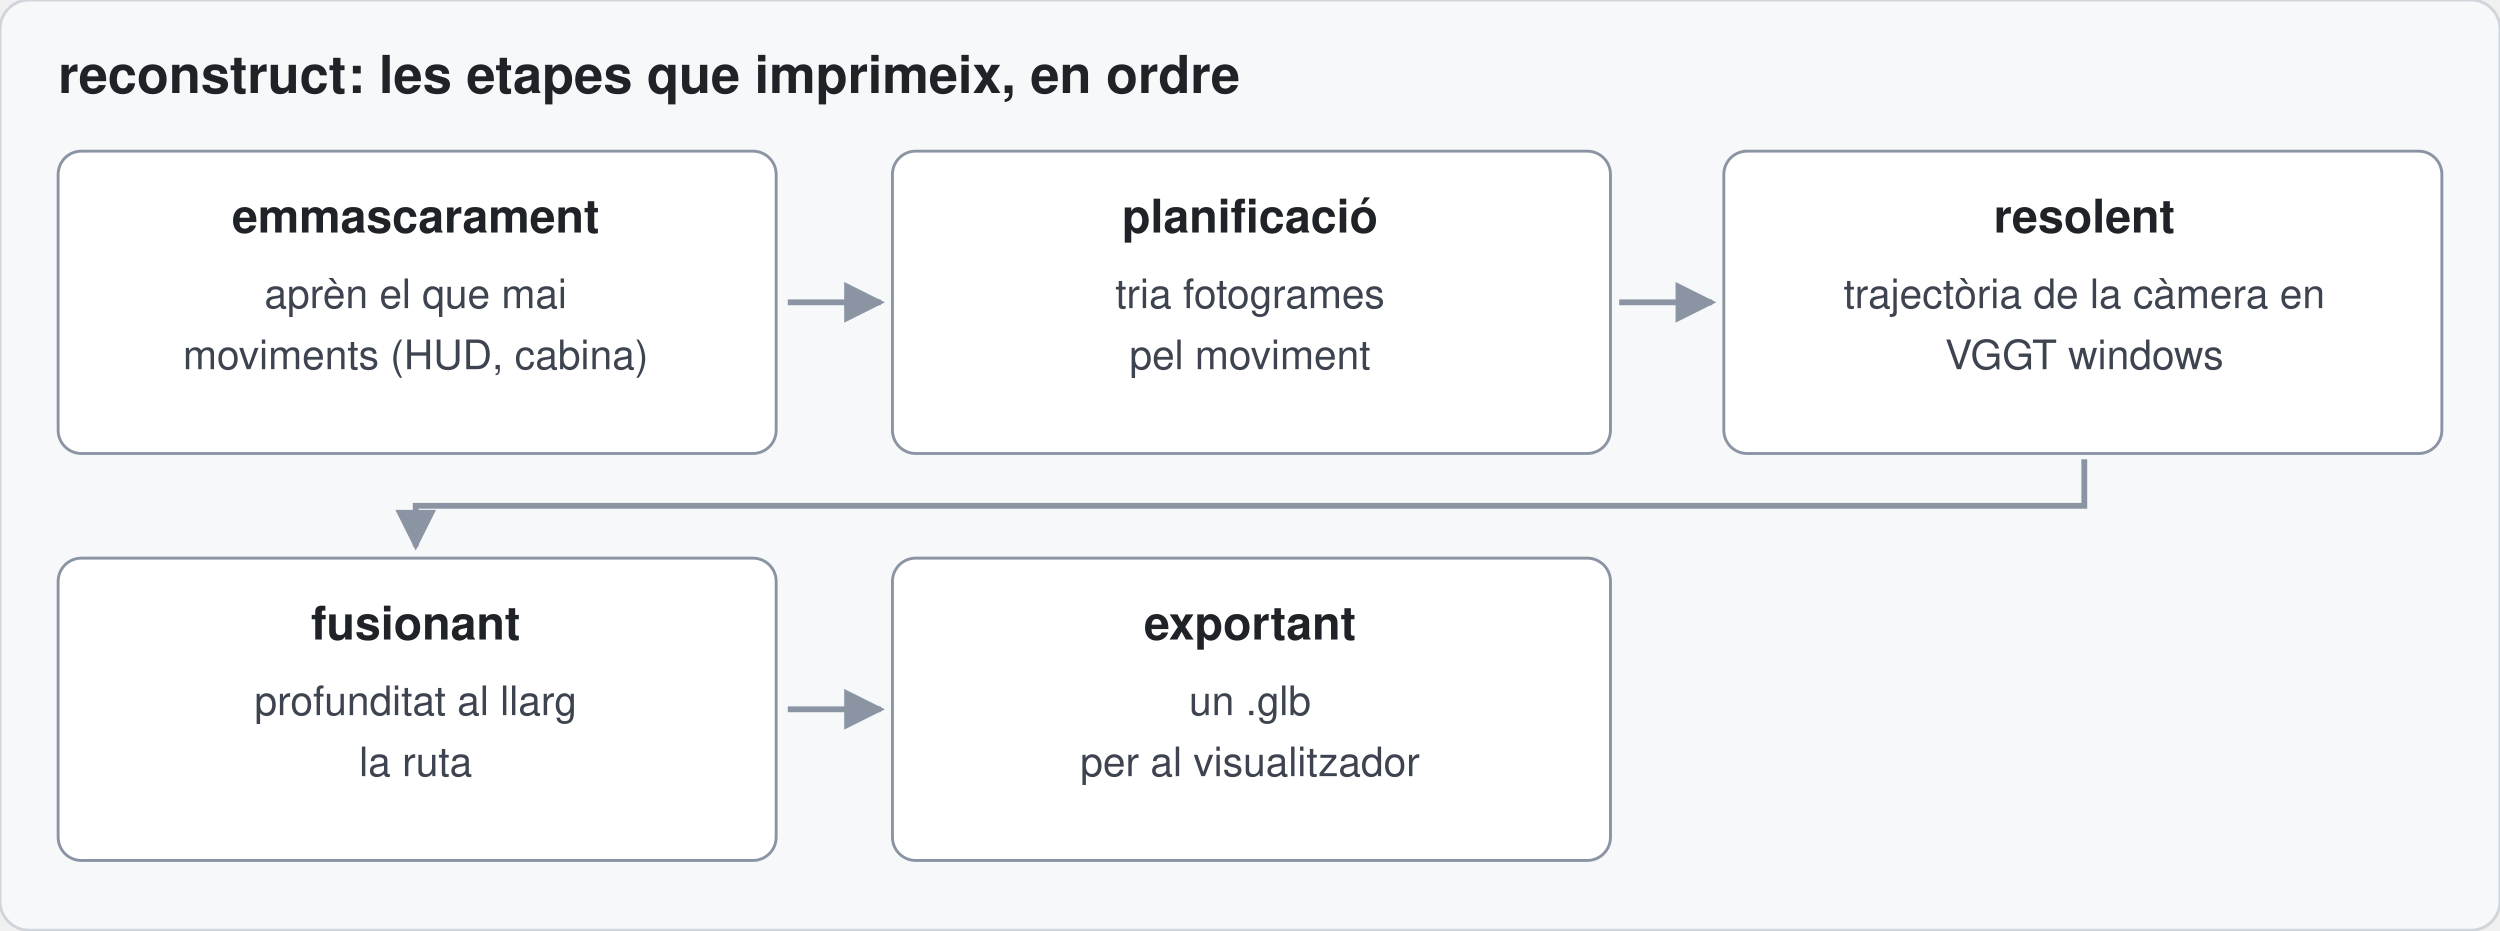
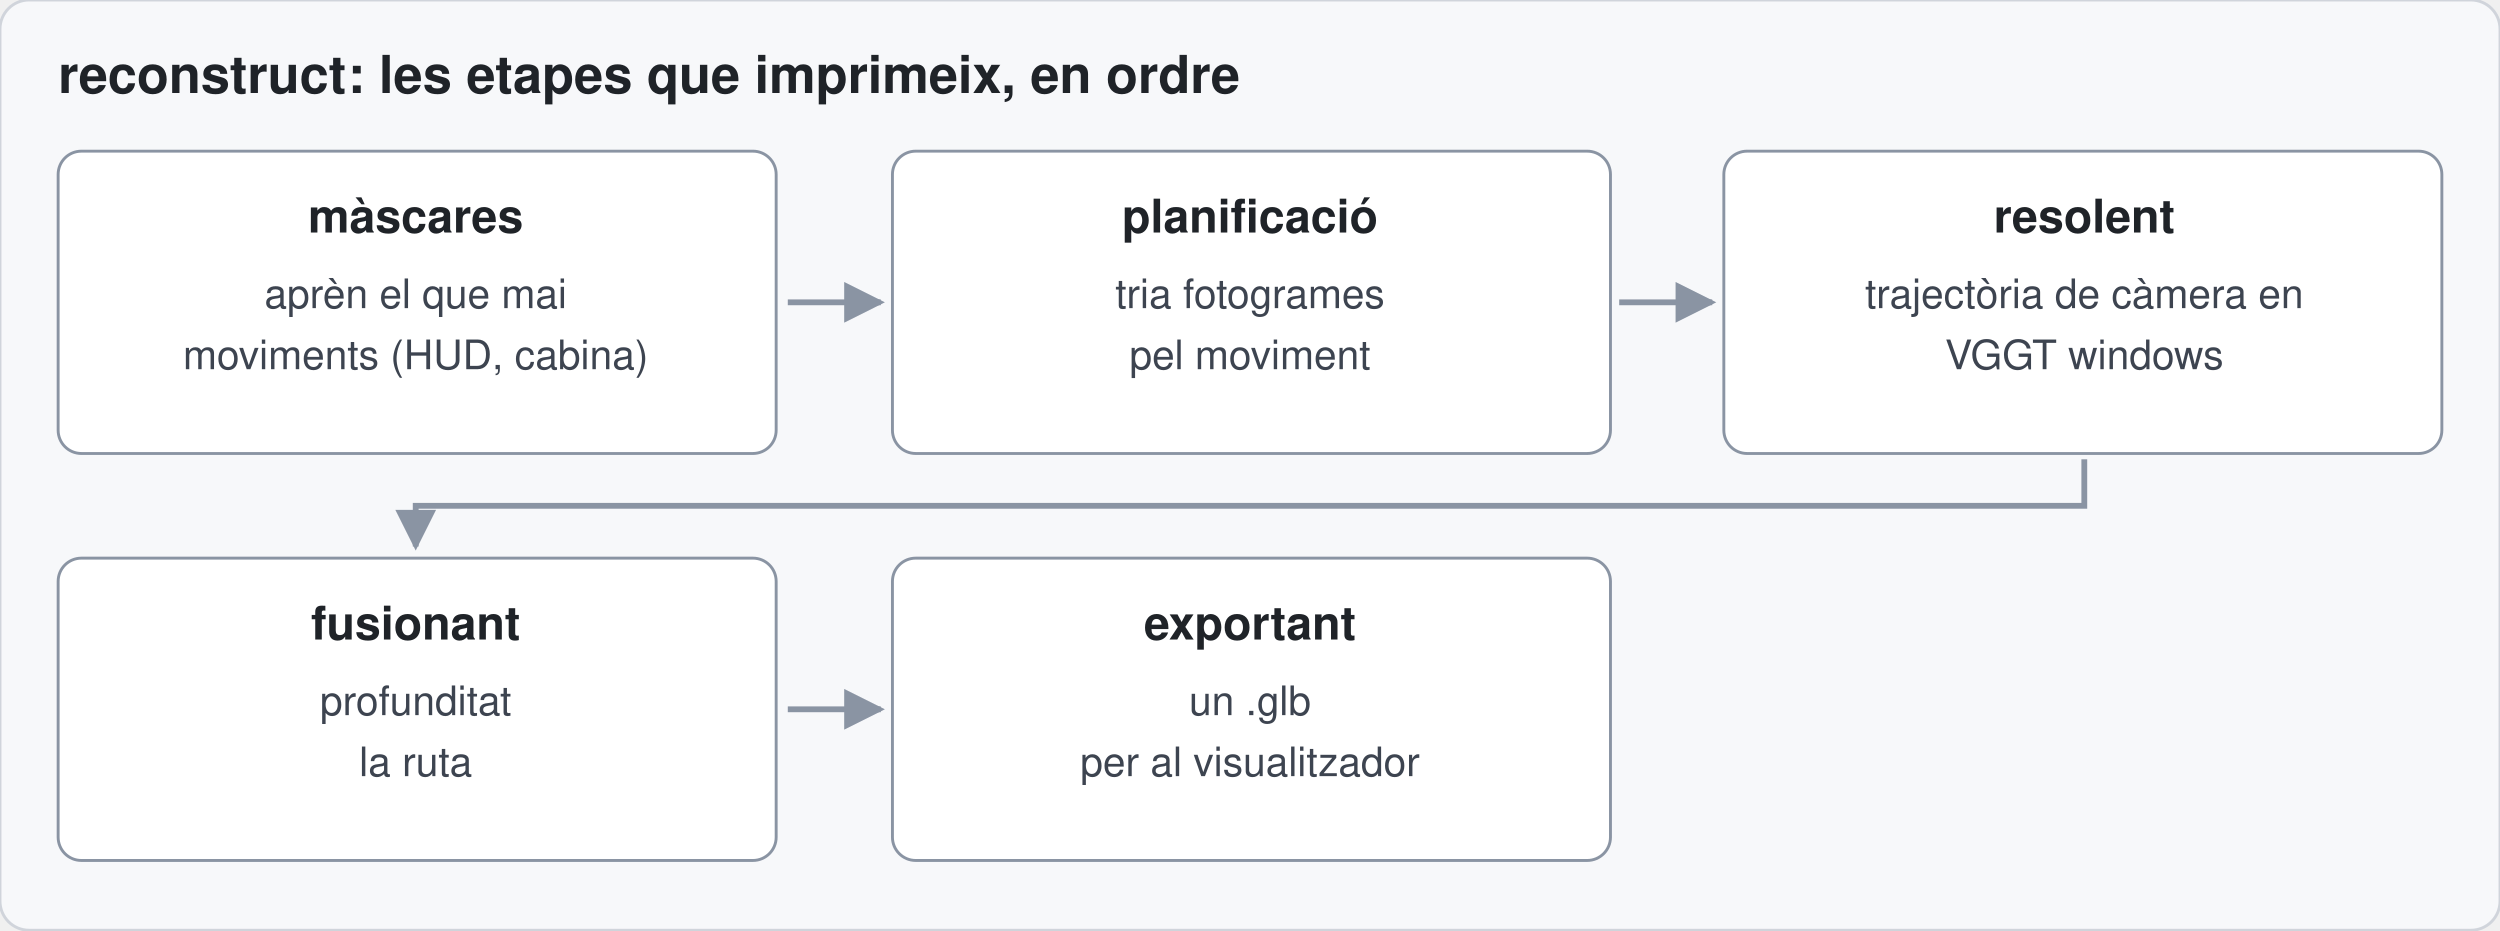
<svg xmlns="http://www.w3.org/2000/svg" width="860" height="320" viewBox="0 0 860 320" role="img" aria-label="reconstruct: the stages it prints, in order">
  <rect width="860" height="320" rx="10" fill="#f7f8fa" stroke="#d0d4db" />
  <defs>
    <marker id="a" viewBox="0 0 10 10" refX="9" refY="5" markerWidth="7" markerHeight="7" orient="auto-start-reverse">
      <path d="M0,0 L10,5 L0,10 z" fill="#8a94a3" />
    </marker>
  </defs>
  <text x="20" y="32" font-family="Segoe UI,Helvetica,Arial,sans-serif" font-size="18" font-weight="600" fill="#1f2328" text-anchor="start">reconstruct: les etapes que imprimeix, en ordre</text>
  <rect x="20" y="52" width="247" height="104" rx="8" fill="#ffffff" stroke="#8a94a3" />
-   <text x="143" y="80" font-family="Segoe UI,Helvetica,Arial,sans-serif" font-size="16" font-weight="600" fill="#1f2328" text-anchor="middle">emmascarament</text>
+   <text x="143" y="80" font-family="Segoe UI,Helvetica,Arial,sans-serif" font-size="16" font-weight="600" fill="#1f2328" text-anchor="middle">màscares</text>
  <text x="143" y="106" font-family="Segoe UI,Helvetica,Arial,sans-serif" font-size="14" font-weight="400" fill="#3d4450" text-anchor="middle">aprèn el que mai</text>
  <text x="143" y="127" font-family="Segoe UI,Helvetica,Arial,sans-serif" font-size="14" font-weight="400" fill="#3d4450" text-anchor="middle">moviments (HUD, cabina)</text>
  <rect x="307" y="52" width="247" height="104" rx="8" fill="#ffffff" stroke="#8a94a3" />
  <text x="430" y="80" font-family="Segoe UI,Helvetica,Arial,sans-serif" font-size="16" font-weight="600" fill="#1f2328" text-anchor="middle">planificació</text>
  <text x="430" y="106" font-family="Segoe UI,Helvetica,Arial,sans-serif" font-size="14" font-weight="400" fill="#3d4450" text-anchor="middle">tria fotogrames</text>
  <text x="430" y="127" font-family="Segoe UI,Helvetica,Arial,sans-serif" font-size="14" font-weight="400" fill="#3d4450" text-anchor="middle">pel moviment</text>
  <rect x="593" y="52" width="247" height="104" rx="8" fill="#ffffff" stroke="#8a94a3" />
  <text x="717" y="80" font-family="Segoe UI,Helvetica,Arial,sans-serif" font-size="16" font-weight="600" fill="#1f2328" text-anchor="middle">resolent</text>
-   <text x="717" y="106" font-family="Segoe UI,Helvetica,Arial,sans-serif" font-size="14" font-weight="400" fill="#3d4450" text-anchor="middle">trajectòria de la càmera en</text>
+   <text x="717" y="106" font-family="Segoe UI,Helvetica,Arial,sans-serif" font-size="14" font-weight="400" fill="#3d4450" text-anchor="middle">trajectòria de càmera en</text>
  <text x="717" y="127" font-family="Segoe UI,Helvetica,Arial,sans-serif" font-size="14" font-weight="400" fill="#3d4450" text-anchor="middle">VGGT windows</text>
  <rect x="20" y="192" width="247" height="104" rx="8" fill="#ffffff" stroke="#8a94a3" />
  <text x="143" y="220" font-family="Segoe UI,Helvetica,Arial,sans-serif" font-size="16" font-weight="600" fill="#1f2328" text-anchor="middle">fusionant</text>
-   <text x="143" y="246" font-family="Segoe UI,Helvetica,Arial,sans-serif" font-size="14" font-weight="400" fill="#3d4450" text-anchor="middle">profunditat al llarg</text>
+   <text x="143" y="246" font-family="Segoe UI,Helvetica,Arial,sans-serif" font-size="14" font-weight="400" fill="#3d4450" text-anchor="middle">profunditat</text>
  <text x="143" y="267" font-family="Segoe UI,Helvetica,Arial,sans-serif" font-size="14" font-weight="400" fill="#3d4450" text-anchor="middle">la ruta</text>
  <rect x="307" y="192" width="247" height="104" rx="8" fill="#ffffff" stroke="#8a94a3" />
  <text x="430" y="220" font-family="Segoe UI,Helvetica,Arial,sans-serif" font-size="16" font-weight="600" fill="#1f2328" text-anchor="middle">exportant</text>
  <text x="430" y="246" font-family="Segoe UI,Helvetica,Arial,sans-serif" font-size="14" font-weight="400" fill="#3d4450" text-anchor="middle">un .glb</text>
  <text x="430" y="267" font-family="Segoe UI,Helvetica,Arial,sans-serif" font-size="14" font-weight="400" fill="#3d4450" text-anchor="middle">per al visualitzador</text>
  <line x1="271" y1="104.0" x2="303" y2="104.0" stroke="#8a94a3" stroke-width="2" marker-end="url(#a)" />
  <line x1="557" y1="104.0" x2="589" y2="104.0" stroke="#8a94a3" stroke-width="2" marker-end="url(#a)" />
  <path d="M717,158 V174 H143 V188" fill="none" stroke="#8a94a3" stroke-width="2" marker-end="url(#a)" />
  <line x1="271" y1="244.0" x2="303" y2="244.0" stroke="#8a94a3" stroke-width="2" marker-end="url(#a)" />
</svg>
